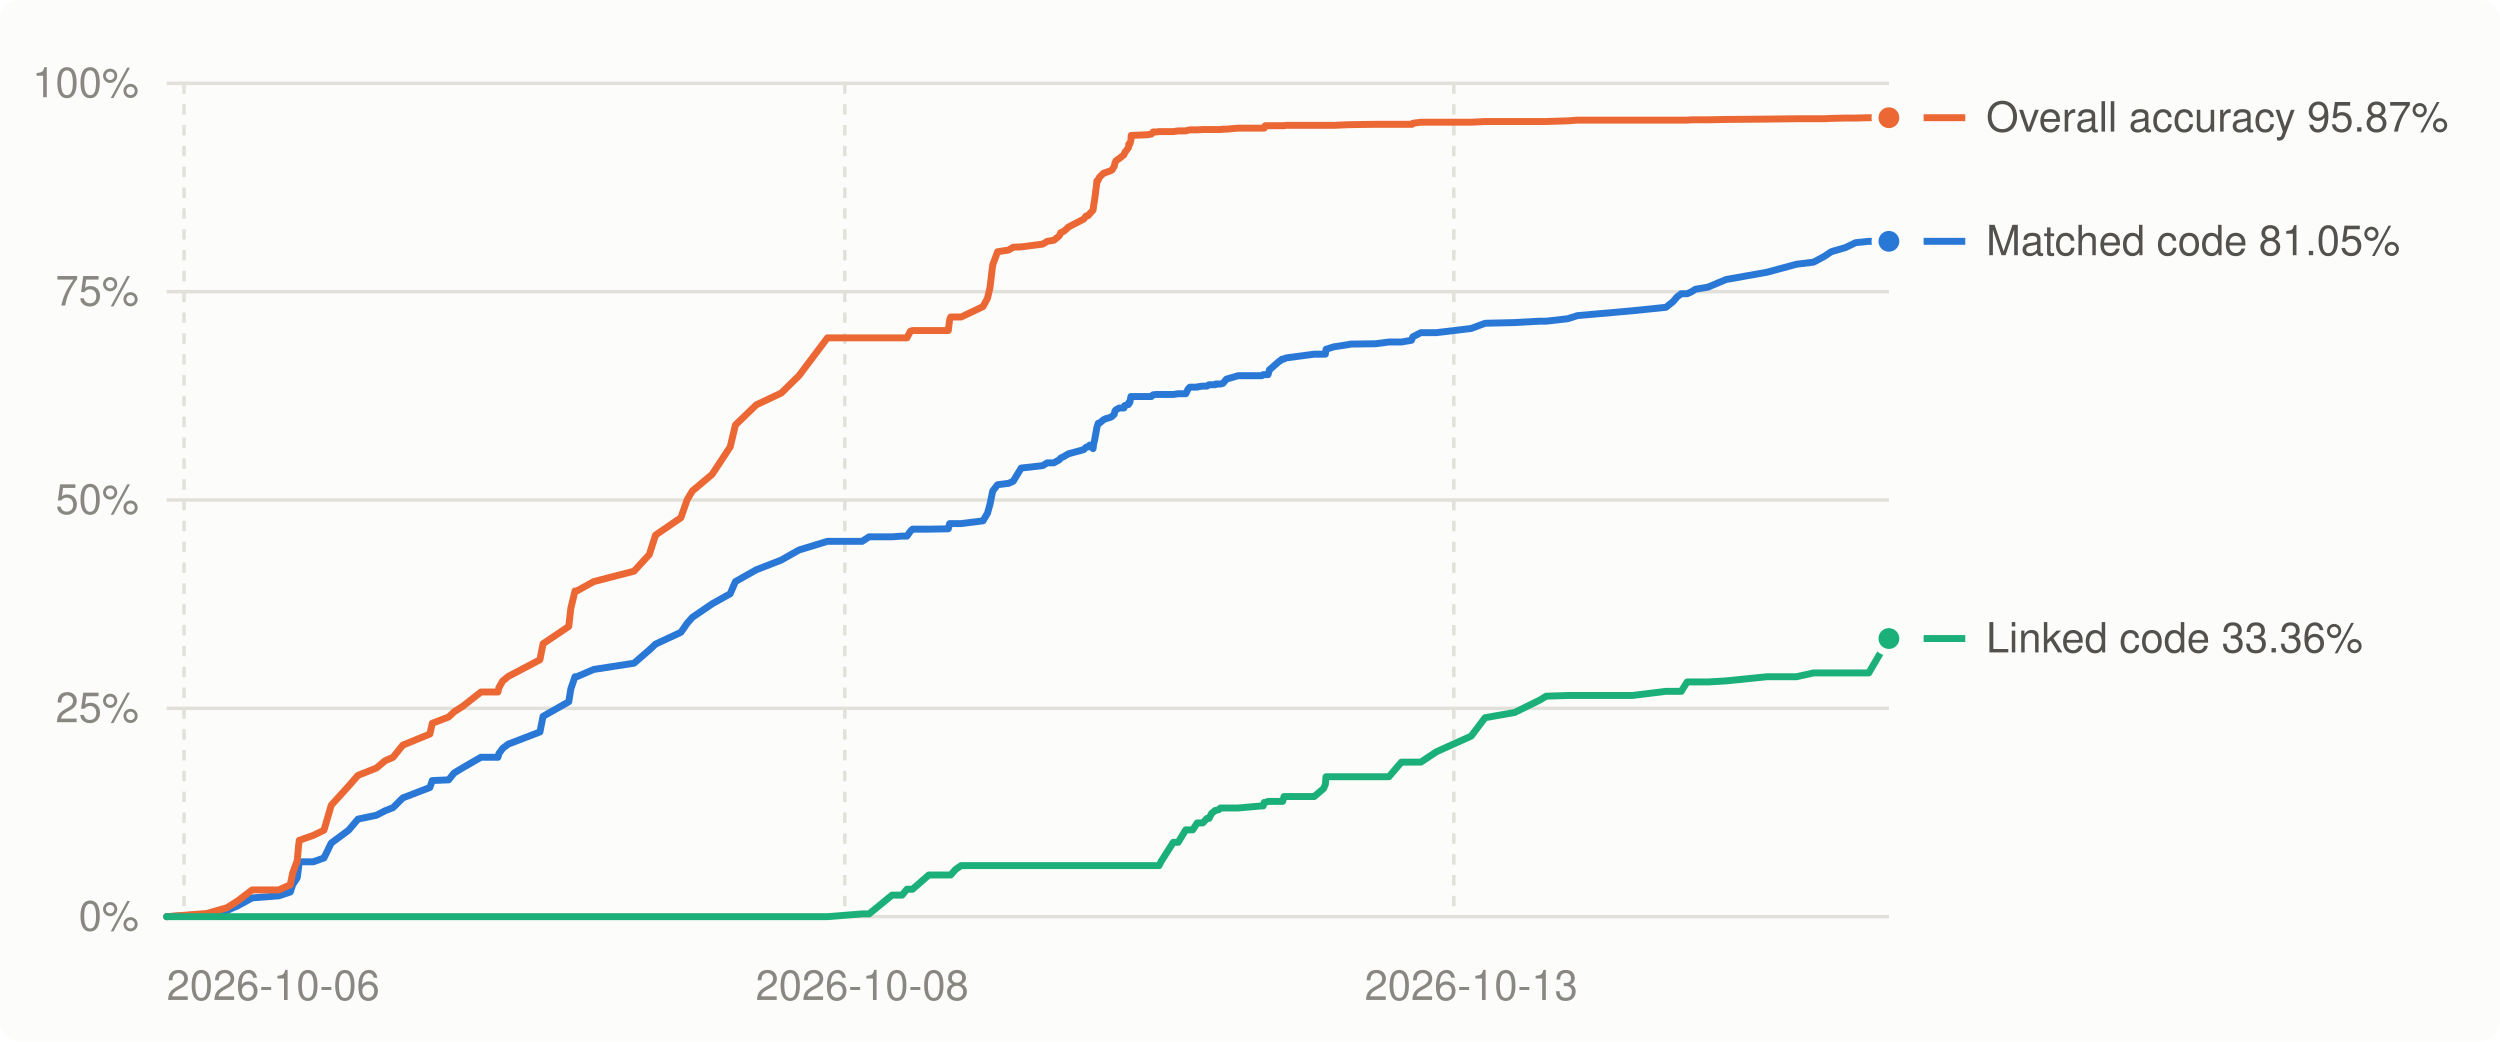
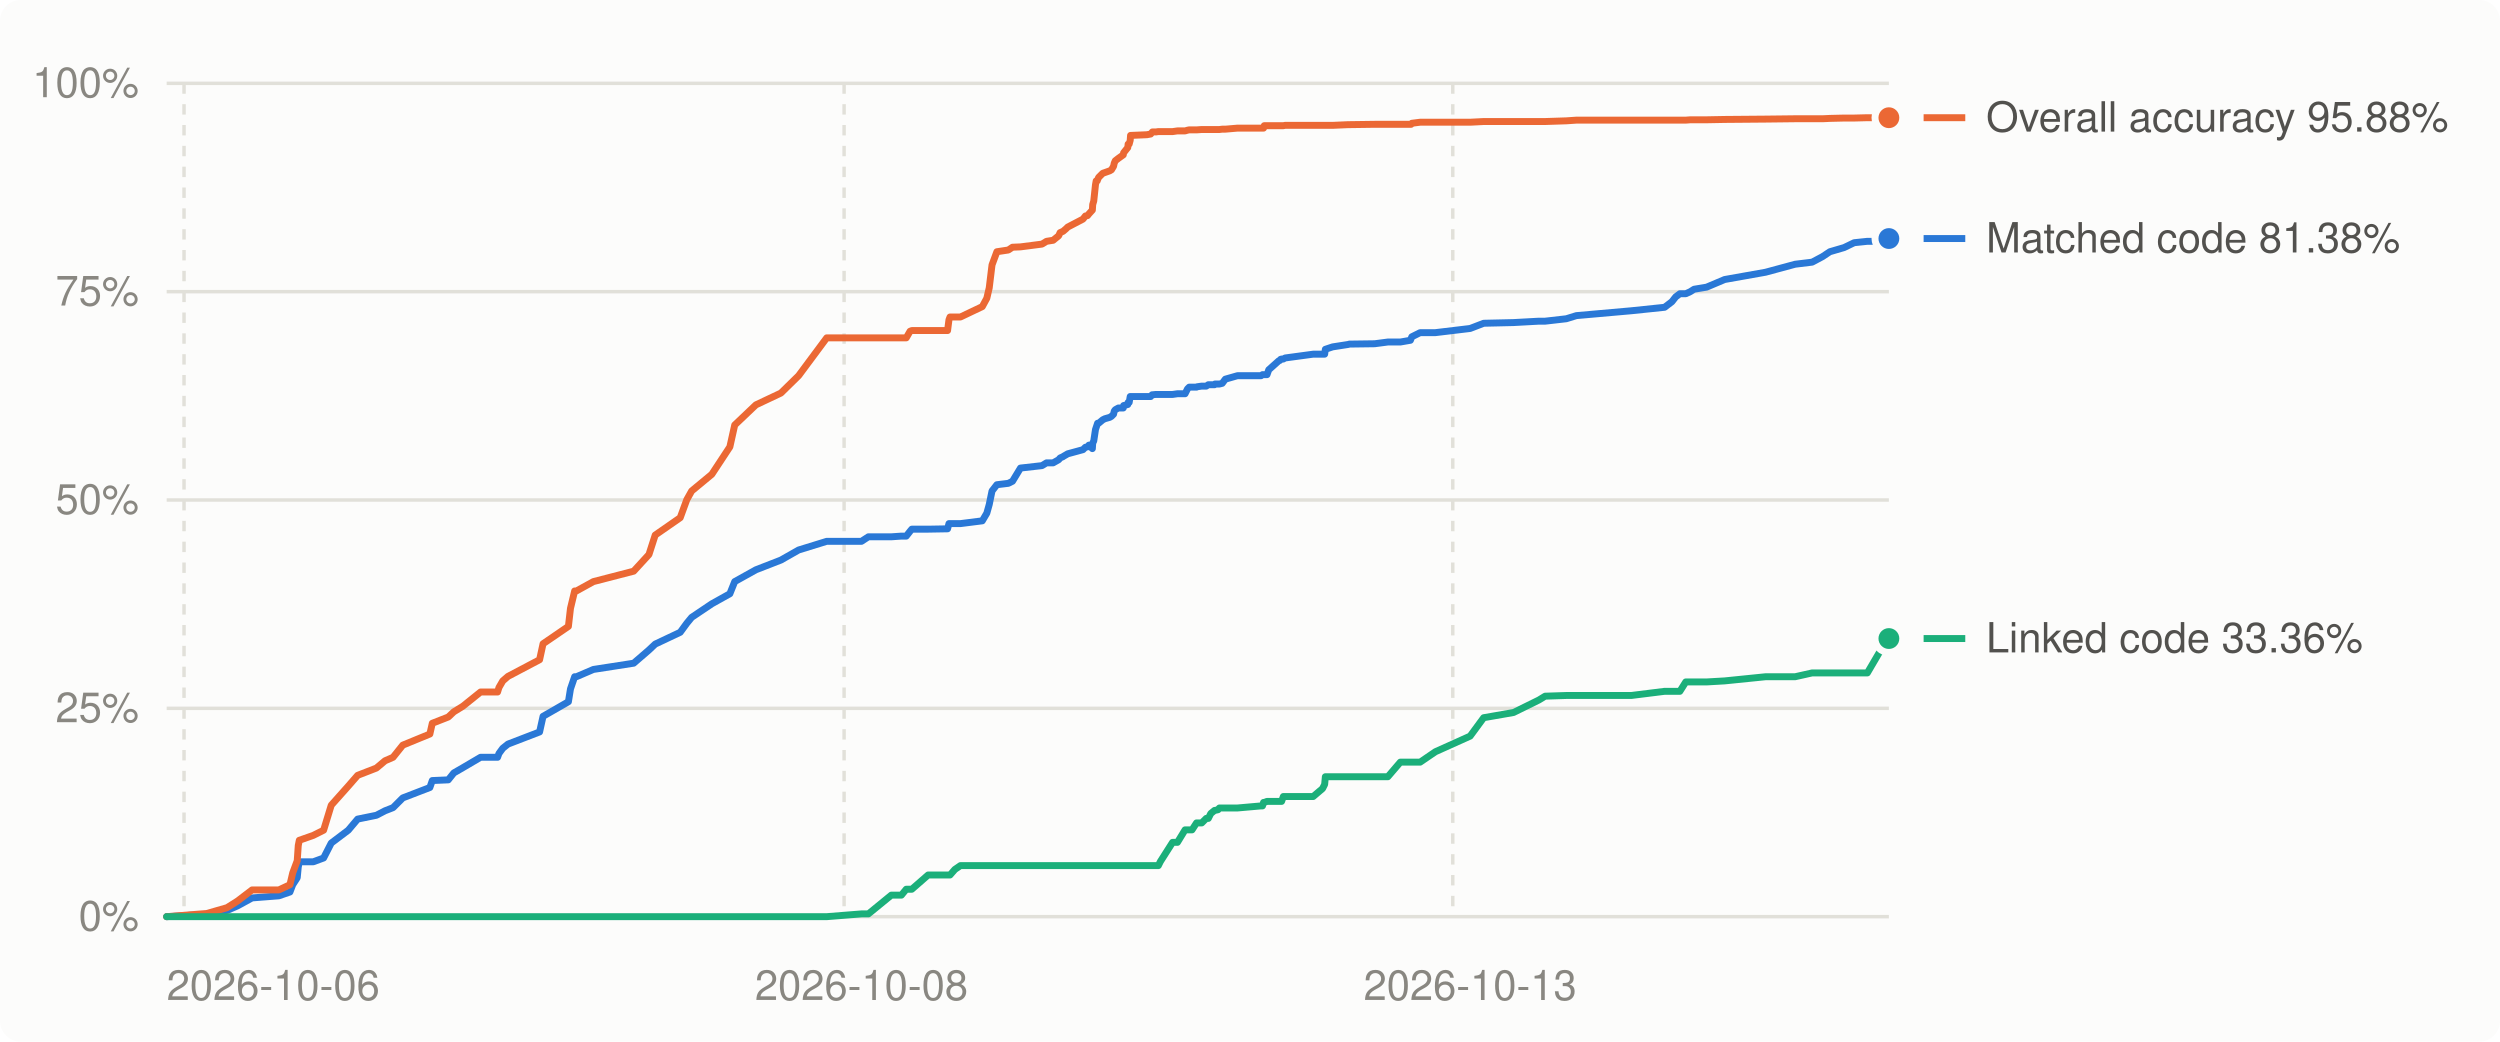
<svg xmlns="http://www.w3.org/2000/svg" viewBox="0 0 720 300" width="720" height="300" role="img" aria-label="Decompilation progress over time">
  <style>
.bg{fill:#fcfcfb}.grid{stroke:#e1e0d9}.muted{fill:#898781}.lbl{fill:#52514e}.ln0{stroke:#2a78d6}.dot0{fill:#2a78d6;stroke:#fcfcfb}.ln1{stroke:#eb6834}.dot1{fill:#eb6834;stroke:#fcfcfb}.ln2{stroke:#1baf7a}.dot2{fill:#1baf7a;stroke:#fcfcfb}
@media (prefers-color-scheme: dark){.bg{fill:#1a1a19}.grid{stroke:#2c2c2a}.muted{fill:#898781}.lbl{fill:#c3c2b7}.ln0{stroke:#3987e5}.dot0{fill:#3987e5;stroke:#1a1a19}.ln1{stroke:#d95926}.dot1{fill:#d95926;stroke:#1a1a19}.ln2{stroke:#199e70}.dot2{fill:#199e70;stroke:#1a1a19}}
text{font:12px -apple-system,BlinkMacSystemFont,'Segoe UI',Helvetica,Arial,sans-serif}
</style>
  <rect class="bg" width="720" height="300" rx="6" />
  <line x1="48" x2="544" y1="264.0" y2="264.0" class="grid" stroke-width="1" />
  <text x="40" y="268.0" class="muted" text-anchor="end">0%</text>
  <line x1="48" x2="544" y1="204.0" y2="204.0" class="grid" stroke-width="1" />
  <text x="40" y="208.0" class="muted" text-anchor="end">25%</text>
  <line x1="48" x2="544" y1="144.0" y2="144.0" class="grid" stroke-width="1" />
  <text x="40" y="148.0" class="muted" text-anchor="end">50%</text>
  <line x1="48" x2="544" y1="84.0" y2="84.0" class="grid" stroke-width="1" />
  <text x="40" y="88.0" class="muted" text-anchor="end">75%</text>
  <line x1="48" x2="544" y1="24.0" y2="24.0" class="grid" stroke-width="1" />
  <text x="40" y="28.0" class="muted" text-anchor="end">100%</text>
  <line x1="53.0" x2="53.0" y1="24" y2="264" class="grid" stroke-width="1" stroke-dasharray="3 3" />
-   <line x1="243.3" x2="243.3" y1="24" y2="264" class="grid" stroke-width="1" stroke-dasharray="3 3" />
-   <line x1="418.7" x2="418.7" y1="24" y2="264" class="grid" stroke-width="1" stroke-dasharray="3 3" />
+   <line x1="243.1" x2="243.1" y1="24" y2="264" class="grid" stroke-width="1" stroke-dasharray="3 3" />
+   <line x1="418.4" x2="418.4" y1="24" y2="264" class="grid" stroke-width="1" stroke-dasharray="3 3" />
  <text class="muted" x="48.0" y="288" text-anchor="start">2026-10-06</text>
-   <text class="muted" x="248.3" y="288" text-anchor="middle">2026-10-08</text>
-   <text class="muted" x="423.7" y="288" text-anchor="middle">2026-10-13</text>
-   <polyline points="48.0,264.0 58.0,263.4 59.5,263.3 65.4,262.2 68.4,260.9 72.6,258.6 80.3,258.0 83.6,256.9 84.3,254.8 85.6,252.8 86.0,249.7 86.2,248.2 90.2,248.2 93.3,247.1 95.4,242.8 100.4,239.1 103.1,235.9 108.4,234.8 110.9,233.5 113.2,232.6 116.0,229.8 123.8,226.8 124.5,224.8 129.2,224.6 130.8,222.6 133.3,221.1 138.5,218.1 143.4,218.1 143.7,217.0 144.8,215.5 146.4,214.3 155.5,210.8 156.4,206.3 163.8,202.1 164.4,198.4 165.6,194.9 166.1,194.9 171.0,192.8 182.6,191.0 187.0,187.2 188.8,185.5 196.1,182.1 197.9,179.5 199.4,177.8 205.1,173.9 210.3,171.0 211.8,167.5 217.8,164.1 225.0,161.3 230.1,158.4 238.3,155.9 248.3,155.9 250.3,154.6 256.9,154.6 259.8,154.4 261.2,154.4 262.2,153.0 262.8,152.4 267.5,152.4 273.1,152.3 273.5,150.8 273.8,150.8 275.2,150.8 276.8,150.8 283.1,150.0 284.4,147.8 285.1,145.3 285.9,141.4 287.3,139.6 290.5,139.2 291.8,138.6 294.1,134.8 300.3,134.1 301.6,133.3 303.5,133.3 305.1,132.4 305.5,131.9 306.4,131.5 306.5,131.4 307.2,131.0 307.7,130.7 312.1,129.5 312.8,128.8 313.4,128.7 313.8,128.2 314.8,129.2 315.0,127.6 315.2,127.0 315.8,123.7 315.9,123.1 316.2,122.2 316.3,121.9 316.6,121.9 317.8,120.9 318.4,120.6 319.8,120.2 320.3,119.9 320.9,119.3 321.1,118.4 321.4,118.0 322.4,117.5 323.7,117.5 323.9,116.8 325.0,116.5 325.1,115.9 325.4,115.9 325.7,114.2 325.8,114.2 328.2,114.2 330.5,114.2 331.6,114.2 332.1,113.7 332.1,113.7 333.1,113.6 333.8,113.6 334.4,113.6 337.9,113.6 339.3,113.4 341.5,113.4 342.2,112.0 342.7,111.5 343.5,111.5 344.8,111.5 344.9,111.4 346.4,111.2 347.6,111.2 348.2,110.8 348.9,110.8 350.0,110.8 350.1,110.6 351.0,110.6 351.3,110.6 351.5,110.6 352.2,110.4 353.2,109.2 356.6,108.2 363.4,108.2 363.8,107.9 364.1,107.9 364.4,107.9 364.7,107.9 365.2,107.9 365.6,106.5 368.6,103.9 368.9,103.8 369.1,103.5 369.4,103.4 369.8,103.4 370.3,103.1 378.5,102.0 381.2,102.0 381.7,102.0 381.9,100.6 384.1,99.9 388.6,99.2 388.9,99.1 396.2,99.0 400.0,98.5 403.6,98.5 406.5,98.0 406.7,97.5 406.9,97.0 409.2,95.8 413.7,95.8 423.7,94.6 427.7,93.1 436.2,92.9 443.5,92.5 445.3,92.5 451.5,91.8 454.3,90.9 470.1,89.5 479.8,88.5 481.8,86.9 483.0,85.5 484.2,84.6 485.9,84.6 487.2,84.0 488.3,83.3 491.9,82.7 497.1,80.5 508.9,78.4 517.4,76.1 522.3,75.5 525.3,73.9 527.4,72.5 531.5,71.3 534.4,69.9 538.2,69.5 544.0,69.5" fill="none" class="ln0" stroke-width="2" stroke-linejoin="round" stroke-linecap="round" />
-   <polyline points="48.0,264.0 58.0,263.2 59.5,263.1 65.4,261.4 68.4,259.5 72.6,256.3 80.3,256.3 83.6,254.8 84.3,251.4 85.6,247.9 86.0,243.5 86.2,242.0 90.2,240.6 93.3,239.1 95.4,231.9 100.4,226.4 103.1,223.3 108.4,221.2 110.9,219.1 113.2,218.1 116.0,214.6 123.8,211.4 124.5,208.3 129.2,206.5 130.8,205.0 133.3,203.4 138.5,199.3 143.4,199.3 143.7,198.0 144.8,196.1 146.4,194.8 155.5,190.0 156.4,185.4 163.8,180.4 164.4,175.2 165.6,170.2 166.1,170.2 171.0,167.5 182.6,164.5 187.0,159.7 188.8,154.1 196.1,149.1 197.9,143.9 199.4,141.4 205.1,136.6 210.3,128.7 211.8,122.4 217.8,116.6 225.0,113.2 230.1,108.2 238.3,97.3 248.3,97.3 250.3,97.3 256.9,97.3 259.8,97.3 261.2,97.3 262.2,95.4 262.8,95.2 267.5,95.2 273.1,95.2 273.5,92.1 273.8,91.3 275.2,91.3 276.8,91.3 283.1,88.3 284.4,85.9 285.1,82.9 285.9,76.3 287.3,72.5 290.5,72.0 291.8,71.2 294.1,71.1 300.3,70.3 301.6,69.5 303.5,69.2 305.1,67.9 305.5,67.0 306.4,66.6 306.5,66.5 307.2,65.9 307.7,65.4 312.1,63.1 312.8,62.2 313.4,62.1 313.8,61.6 314.8,60.5 315.0,58.9 315.2,57.9 315.8,53.2 315.9,52.1 316.2,52.1 316.3,51.8 316.6,51.1 317.8,49.9 318.4,49.7 319.8,49.2 320.3,48.9 320.9,47.9 321.1,47.0 321.4,46.3 322.4,45.6 323.7,44.6 323.9,44.0 325.0,42.5 325.1,41.5 325.4,41.5 325.7,40.4 325.8,39.0 328.2,38.9 330.5,38.8 331.6,38.6 332.1,38.1 332.1,38.0 333.1,38.0 333.8,37.9 334.4,37.9 337.9,37.9 339.3,37.7 341.5,37.7 342.2,37.5 342.7,37.4 343.5,37.4 344.8,37.4 344.9,37.4 346.4,37.3 347.6,37.3 348.2,37.3 348.9,37.3 350.0,37.3 350.1,37.3 351.0,37.3 351.3,37.3 351.5,37.3 352.2,37.2 353.2,37.2 356.6,36.9 363.4,36.9 363.8,36.9 364.1,36.9 364.4,36.2 364.7,36.2 365.2,36.2 365.6,36.2 368.6,36.2 368.9,36.2 369.1,36.2 369.4,36.2 369.8,36.2 370.3,36.1 378.5,36.1 381.2,36.1 381.7,36.1 381.9,36.1 384.1,36.1 388.6,35.9 388.9,35.9 396.2,35.8 400.0,35.8 403.6,35.8 406.5,35.8 406.7,35.8 406.9,35.5 409.2,35.2 413.7,35.2 423.7,35.2 427.7,35.0 436.2,35.0 443.5,35.0 445.3,35.0 451.5,34.8 454.3,34.6 470.1,34.6 479.8,34.6 481.8,34.6 483.0,34.6 484.2,34.6 485.9,34.6 487.2,34.5 488.3,34.5 491.9,34.5 497.1,34.4 508.9,34.3 517.4,34.2 522.3,34.2 525.3,34.2 527.4,34.1 531.5,34.0 534.4,34.0 538.2,33.9 544.0,33.9" fill="none" class="ln1" stroke-width="2" stroke-linejoin="round" stroke-linecap="round" />
-   <polyline points="48.0,264.0 58.0,264.0 59.5,264.0 65.4,264.0 68.4,264.0 72.6,264.0 80.3,264.0 83.6,264.0 84.3,264.0 85.6,264.0 86.0,264.0 86.2,264.0 90.2,264.0 93.3,264.0 95.4,264.0 100.4,264.0 103.1,264.0 108.4,264.0 110.9,264.0 113.2,264.0 116.0,264.0 123.8,264.0 124.5,264.0 129.2,264.0 130.8,264.0 133.3,264.0 138.5,264.0 143.4,264.0 143.7,264.0 144.8,264.0 146.4,264.0 155.5,264.0 156.4,264.0 163.8,264.0 164.4,264.0 165.6,264.0 166.1,264.0 171.0,264.0 182.6,264.0 187.0,264.0 188.8,264.0 196.1,264.0 197.9,264.0 199.4,264.0 205.1,264.0 210.3,264.0 211.8,264.0 217.8,264.0 225.0,264.0 230.1,264.0 238.3,264.0 248.3,263.2 250.3,263.2 256.9,257.8 259.8,257.8 261.2,256.1 262.2,256.1 262.8,256.1 267.5,252.0 273.1,252.0 273.5,252.0 273.8,252.0 275.2,250.4 276.8,249.3 283.1,249.3 284.4,249.3 285.1,249.3 285.9,249.3 287.3,249.3 290.5,249.3 291.8,249.3 294.1,249.3 300.3,249.3 301.6,249.3 303.5,249.3 305.1,249.3 305.5,249.3 306.4,249.3 306.5,249.3 307.2,249.3 307.7,249.3 312.1,249.3 312.8,249.3 313.4,249.3 313.8,249.3 314.8,249.3 315.0,249.3 315.2,249.3 315.8,249.3 315.9,249.3 316.2,249.3 316.3,249.3 316.6,249.3 317.8,249.3 318.4,249.3 319.8,249.3 320.3,249.3 320.9,249.3 321.1,249.3 321.4,249.3 322.4,249.3 323.7,249.3 323.9,249.3 325.0,249.3 325.1,249.3 325.4,249.3 325.7,249.3 325.8,249.3 328.2,249.3 330.5,249.3 331.6,249.3 332.1,249.3 332.1,249.3 333.1,249.3 333.8,249.3 334.4,248.1 337.9,242.6 339.3,242.6 341.5,239.0 342.2,239.0 342.7,239.0 343.5,239.0 344.8,237.0 344.9,237.0 346.4,237.0 347.6,235.7 348.2,235.7 348.9,234.3 350.0,233.4 350.1,233.4 351.0,233.2 351.3,232.9 351.5,232.7 352.2,232.7 353.2,232.7 356.6,232.7 363.4,232.1 363.8,232.1 364.1,231.1 364.4,231.1 364.7,231.0 365.2,230.8 365.6,230.8 368.6,230.8 368.9,230.8 369.1,230.8 369.4,230.8 369.8,229.4 370.3,229.4 378.5,229.4 381.2,227.1 381.7,225.9 381.9,223.7 384.1,223.7 388.6,223.7 388.9,223.7 396.2,223.7 400.0,223.7 403.6,219.5 406.5,219.5 406.7,219.5 406.9,219.5 409.2,219.5 413.7,216.5 423.7,212.0 427.7,206.7 436.2,205.2 443.5,201.6 445.3,200.5 451.5,200.3 454.3,200.3 470.1,200.3 479.8,199.1 481.8,199.1 483.0,199.1 484.2,199.1 485.9,196.4 487.2,196.4 488.3,196.4 491.9,196.4 497.1,196.1 508.9,194.9 517.4,194.9 522.3,193.8 525.3,193.8 527.4,193.8 531.5,193.8 534.4,193.8 538.2,193.8 544.0,183.9" fill="none" class="ln2" stroke-width="2" stroke-linejoin="round" stroke-linecap="round" />
-   <circle cx="544.0" cy="69.5" r="4" class="dot0" stroke-width="2" />
+   <text class="muted" x="248.1" y="288" text-anchor="middle">2026-10-08</text>
+   <text class="muted" x="423.4" y="288" text-anchor="middle">2026-10-13</text>
+   <polyline points="48.0,264.0 58.0,263.4 59.5,263.3 65.4,262.2 68.4,260.9 72.6,258.6 80.3,258.0 83.5,256.9 84.3,254.8 85.6,252.8 85.9,249.7 86.2,248.2 90.2,248.2 93.2,247.1 95.4,242.8 100.3,239.1 103.0,235.9 108.4,234.8 110.9,233.5 113.2,232.6 116.0,229.8 123.8,226.8 124.5,224.8 129.1,224.6 130.7,222.6 133.3,221.1 138.4,218.1 143.3,218.1 143.7,217.0 144.8,215.5 146.3,214.3 155.4,210.8 156.4,206.3 163.7,202.1 164.3,198.4 165.5,194.9 166.0,194.9 170.9,192.8 182.5,191.0 186.9,187.2 188.7,185.5 195.9,182.1 197.8,179.5 199.2,177.8 205.0,173.9 210.2,171.0 211.6,167.5 217.7,164.1 224.9,161.3 230.0,158.4 238.1,155.9 248.1,155.9 250.1,154.6 256.7,154.6 259.6,154.4 261.0,154.4 262.1,153.0 262.6,152.4 267.3,152.4 272.9,152.3 273.3,150.8 273.6,150.8 275.0,150.8 276.6,150.8 282.9,150.0 284.2,147.8 284.9,145.3 285.7,141.4 287.1,139.6 290.4,139.2 291.6,138.6 293.9,134.8 300.1,134.1 301.4,133.3 303.3,133.3 304.9,132.4 305.3,131.9 306.2,131.5 306.3,131.4 307.0,131.0 307.5,130.7 311.9,129.5 312.6,128.8 313.2,128.7 313.6,128.2 314.6,129.2 314.7,127.6 315.0,127.0 315.5,123.7 315.7,123.1 316.0,122.2 316.1,121.9 316.4,121.9 317.6,120.9 318.2,120.6 319.6,120.2 320.1,119.9 320.7,119.3 320.9,118.4 321.2,118.0 322.1,117.5 323.5,117.5 323.6,116.8 324.8,116.5 324.9,115.9 325.2,115.9 325.5,114.2 325.6,114.2 328.0,114.2 330.3,114.2 331.4,114.2 331.8,113.7 331.9,113.7 332.9,113.6 333.6,113.6 334.2,113.6 337.7,113.6 339.1,113.4 341.3,113.4 342.0,112.0 342.5,111.5 343.3,111.5 344.6,111.5 344.7,111.4 346.1,111.2 347.4,111.2 348.0,110.8 348.7,110.8 349.8,110.8 349.9,110.6 350.8,110.6 351.0,110.6 351.2,110.6 352.0,110.4 352.9,109.2 356.4,108.2 363.2,108.2 363.6,107.9 363.9,107.9 364.1,107.9 364.4,107.9 364.9,107.9 365.4,106.5 368.3,103.9 368.6,103.8 368.8,103.5 369.1,103.4 369.6,103.4 370.1,103.1 378.2,102.0 380.9,102.0 381.5,102.0 381.7,100.6 383.8,99.9 388.3,99.2 388.6,99.1 395.9,99.0 399.7,98.5 403.3,98.5 406.2,98.0 406.4,97.5 406.6,97.0 409.0,95.8 413.4,95.8 423.4,94.6 427.3,93.1 435.9,92.9 443.2,92.5 445.0,92.5 451.1,91.8 454.0,90.9 469.8,89.5 479.4,88.5 481.5,86.9 482.6,85.5 483.8,84.6 485.5,84.6 486.8,84.0 487.9,83.3 491.5,82.7 496.7,80.5 508.5,78.4 517.0,76.1 521.9,75.5 524.9,73.9 527.0,72.5 531.1,71.3 534.0,69.9 537.8,69.5 543.6,69.5 544.0,68.7" fill="none" class="ln0" stroke-width="2" stroke-linejoin="round" stroke-linecap="round" />
+   <polyline points="48.0,264.0 58.0,263.2 59.5,263.1 65.4,261.4 68.4,259.5 72.6,256.3 80.3,256.3 83.5,254.8 84.3,251.4 85.6,247.9 85.9,243.5 86.2,242.0 90.2,240.6 93.2,239.1 95.4,231.9 100.3,226.4 103.0,223.3 108.4,221.2 110.9,219.1 113.2,218.1 116.0,214.6 123.8,211.4 124.5,208.3 129.1,206.5 130.7,205.0 133.3,203.4 138.4,199.3 143.3,199.3 143.7,198.0 144.8,196.1 146.3,194.8 155.4,190.0 156.4,185.4 163.7,180.4 164.3,175.2 165.5,170.2 166.0,170.2 170.9,167.5 182.5,164.5 186.9,159.7 188.7,154.1 195.9,149.1 197.8,143.9 199.2,141.4 205.0,136.6 210.2,128.7 211.6,122.4 217.7,116.6 224.9,113.2 230.0,108.2 238.1,97.3 248.1,97.3 250.1,97.3 256.7,97.3 259.6,97.3 261.0,97.3 262.1,95.4 262.6,95.2 267.3,95.2 272.9,95.2 273.3,92.1 273.6,91.3 275.0,91.3 276.6,91.3 282.9,88.3 284.2,85.9 284.9,82.9 285.7,76.3 287.1,72.5 290.4,72.0 291.6,71.2 293.9,71.1 300.1,70.3 301.4,69.5 303.3,69.2 304.9,67.9 305.3,67.0 306.2,66.6 306.3,66.5 307.0,65.9 307.5,65.4 311.9,63.1 312.6,62.2 313.2,62.1 313.6,61.6 314.6,60.5 314.7,58.9 315.0,57.9 315.5,53.2 315.7,52.1 316.0,52.1 316.1,51.8 316.4,51.1 317.6,49.9 318.2,49.7 319.6,49.2 320.1,48.9 320.7,47.9 320.9,47.0 321.2,46.3 322.1,45.6 323.5,44.6 323.6,44.0 324.8,42.5 324.9,41.5 325.2,41.5 325.5,40.4 325.6,39.0 328.0,38.9 330.3,38.8 331.4,38.6 331.8,38.1 331.9,38.0 332.9,38.0 333.6,37.9 334.2,37.9 337.7,37.9 339.1,37.7 341.3,37.7 342.0,37.5 342.5,37.4 343.3,37.4 344.6,37.4 344.7,37.4 346.1,37.3 347.4,37.3 348.0,37.3 348.7,37.3 349.8,37.3 349.9,37.3 350.8,37.3 351.0,37.3 351.2,37.3 352.0,37.2 352.9,37.2 356.4,36.9 363.2,36.9 363.6,36.9 363.9,36.9 364.1,36.2 364.4,36.2 364.9,36.2 365.4,36.2 368.3,36.2 368.6,36.2 368.8,36.2 369.1,36.2 369.6,36.2 370.1,36.1 378.2,36.1 380.9,36.1 381.5,36.1 381.7,36.1 383.8,36.1 388.3,35.9 388.6,35.9 395.9,35.8 399.7,35.8 403.3,35.8 406.2,35.8 406.4,35.8 406.6,35.5 409.0,35.2 413.4,35.2 423.4,35.2 427.3,35.0 435.9,35.0 443.2,35.0 445.0,35.0 451.1,34.8 454.0,34.6 469.8,34.6 479.4,34.6 481.5,34.6 482.6,34.6 483.8,34.6 485.5,34.6 486.8,34.5 487.9,34.5 491.5,34.5 496.7,34.4 508.5,34.3 517.0,34.2 521.9,34.2 524.9,34.2 527.0,34.1 531.1,34.0 534.0,34.0 537.8,33.9 543.6,33.9 544.0,33.9" fill="none" class="ln1" stroke-width="2" stroke-linejoin="round" stroke-linecap="round" />
+   <polyline points="48.0,264.0 58.0,264.0 59.5,264.0 65.4,264.0 68.4,264.0 72.6,264.0 80.3,264.0 83.5,264.0 84.3,264.0 85.6,264.0 85.9,264.0 86.2,264.0 90.2,264.0 93.2,264.0 95.4,264.0 100.3,264.0 103.0,264.0 108.4,264.0 110.9,264.0 113.2,264.0 116.0,264.0 123.8,264.0 124.5,264.0 129.1,264.0 130.7,264.0 133.3,264.0 138.4,264.0 143.3,264.0 143.7,264.0 144.8,264.0 146.3,264.0 155.4,264.0 156.4,264.0 163.7,264.0 164.3,264.0 165.5,264.0 166.0,264.0 170.9,264.0 182.5,264.0 186.9,264.0 188.7,264.0 195.9,264.0 197.8,264.0 199.2,264.0 205.0,264.0 210.2,264.0 211.6,264.0 217.7,264.0 224.9,264.0 230.0,264.0 238.1,264.0 248.1,263.2 250.1,263.2 256.7,257.8 259.6,257.8 261.0,256.1 262.1,256.1 262.6,256.1 267.3,252.0 272.9,252.0 273.3,252.0 273.6,252.0 275.0,250.4 276.6,249.3 282.9,249.3 284.2,249.3 284.9,249.3 285.7,249.3 287.1,249.3 290.4,249.3 291.6,249.3 293.9,249.3 300.1,249.3 301.4,249.3 303.3,249.3 304.9,249.3 305.3,249.3 306.2,249.3 306.3,249.3 307.0,249.3 307.5,249.3 311.9,249.3 312.6,249.3 313.2,249.3 313.6,249.3 314.6,249.3 314.7,249.3 315.0,249.3 315.5,249.3 315.7,249.3 316.0,249.3 316.1,249.3 316.4,249.3 317.6,249.3 318.2,249.3 319.6,249.3 320.1,249.3 320.7,249.3 320.9,249.3 321.2,249.3 322.1,249.3 323.5,249.3 323.6,249.3 324.8,249.3 324.9,249.3 325.2,249.3 325.5,249.3 325.6,249.3 328.0,249.3 330.3,249.3 331.4,249.3 331.8,249.3 331.9,249.3 332.9,249.3 333.6,249.3 334.2,248.1 337.7,242.6 339.1,242.6 341.3,239.0 342.0,239.0 342.5,239.0 343.3,239.0 344.6,237.0 344.7,237.0 346.1,237.0 347.4,235.7 348.0,235.7 348.7,234.3 349.8,233.4 349.9,233.4 350.8,233.2 351.0,232.9 351.2,232.7 352.0,232.7 352.9,232.7 356.4,232.7 363.2,232.1 363.6,232.1 363.9,231.1 364.1,231.1 364.4,231.0 364.9,230.8 365.4,230.8 368.3,230.8 368.6,230.8 368.8,230.8 369.1,230.8 369.6,229.4 370.1,229.4 378.2,229.4 380.9,227.1 381.5,225.9 381.7,223.7 383.8,223.7 388.3,223.7 388.6,223.7 395.9,223.7 399.7,223.7 403.3,219.5 406.2,219.5 406.4,219.5 406.6,219.5 409.0,219.5 413.4,216.5 423.4,212.0 427.3,206.7 435.9,205.2 443.2,201.6 445.0,200.5 451.1,200.3 454.0,200.3 469.8,200.3 479.4,199.1 481.5,199.1 482.6,199.1 483.8,199.1 485.5,196.4 486.8,196.4 487.9,196.4 491.5,196.4 496.7,196.1 508.5,194.9 517.0,194.9 521.9,193.8 524.9,193.8 527.0,193.8 531.1,193.8 534.0,193.8 537.8,193.8 543.6,183.9 544.0,183.9" fill="none" class="ln2" stroke-width="2" stroke-linejoin="round" stroke-linecap="round" />
+   <circle cx="544.0" cy="68.7" r="4" class="dot0" stroke-width="2" />
  <circle cx="544.0" cy="33.9" r="4" class="dot1" stroke-width="2" />
  <circle cx="544.0" cy="183.9" r="4" class="dot2" stroke-width="2" />
  <line x1="554" x2="566" y1="183.9" y2="183.9" class="ln2" stroke-width="2" />
  <text class="lbl" x="572" y="187.9">Linked code 33.36%</text>
-   <line x1="554" x2="566" y1="69.5" y2="69.5" class="ln0" stroke-width="2" />
-   <text class="lbl" x="572" y="73.5">Matched code 81.05%</text>
+   <line x1="554" x2="566" y1="68.7" y2="68.7" class="ln0" stroke-width="2" />
+   <text class="lbl" x="572" y="72.7">Matched code 81.38%</text>
  <line x1="554" x2="566" y1="33.9" y2="33.9" class="ln1" stroke-width="2" />
-   <text class="lbl" x="572" y="37.9">Overall accuracy 95.87%</text>
+   <text class="lbl" x="572" y="37.9">Overall accuracy 95.88%</text>
</svg>
